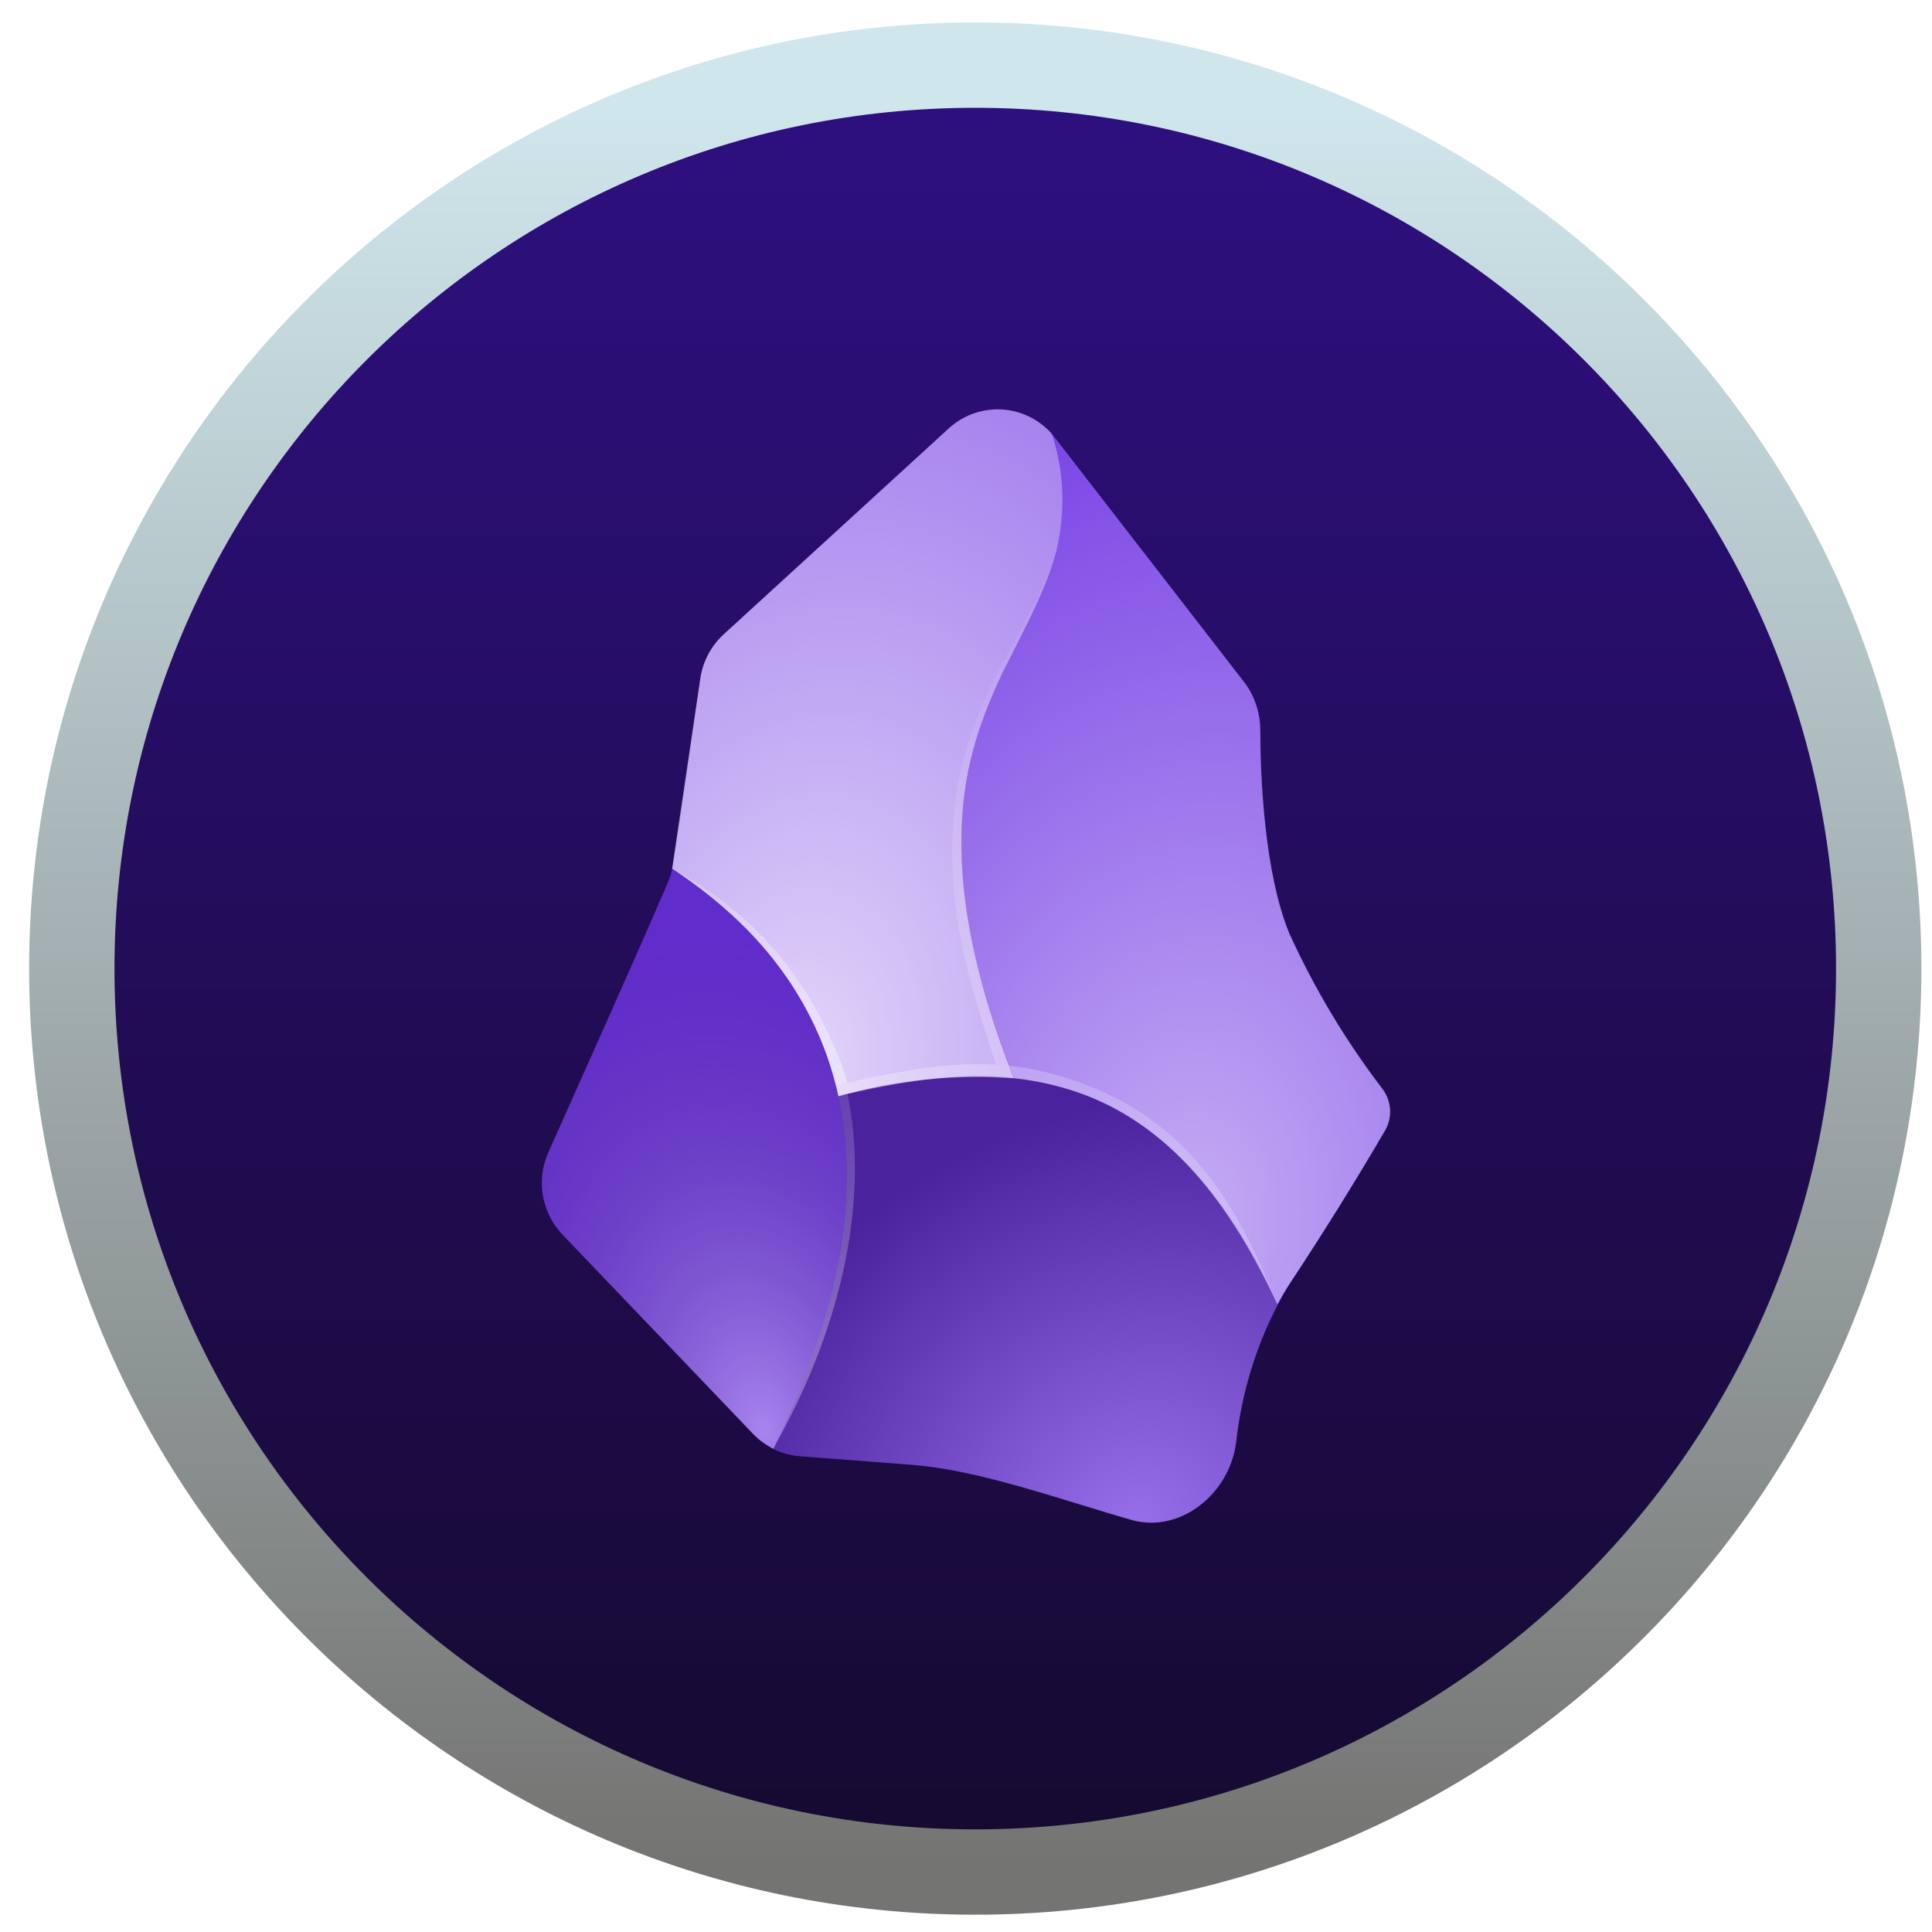
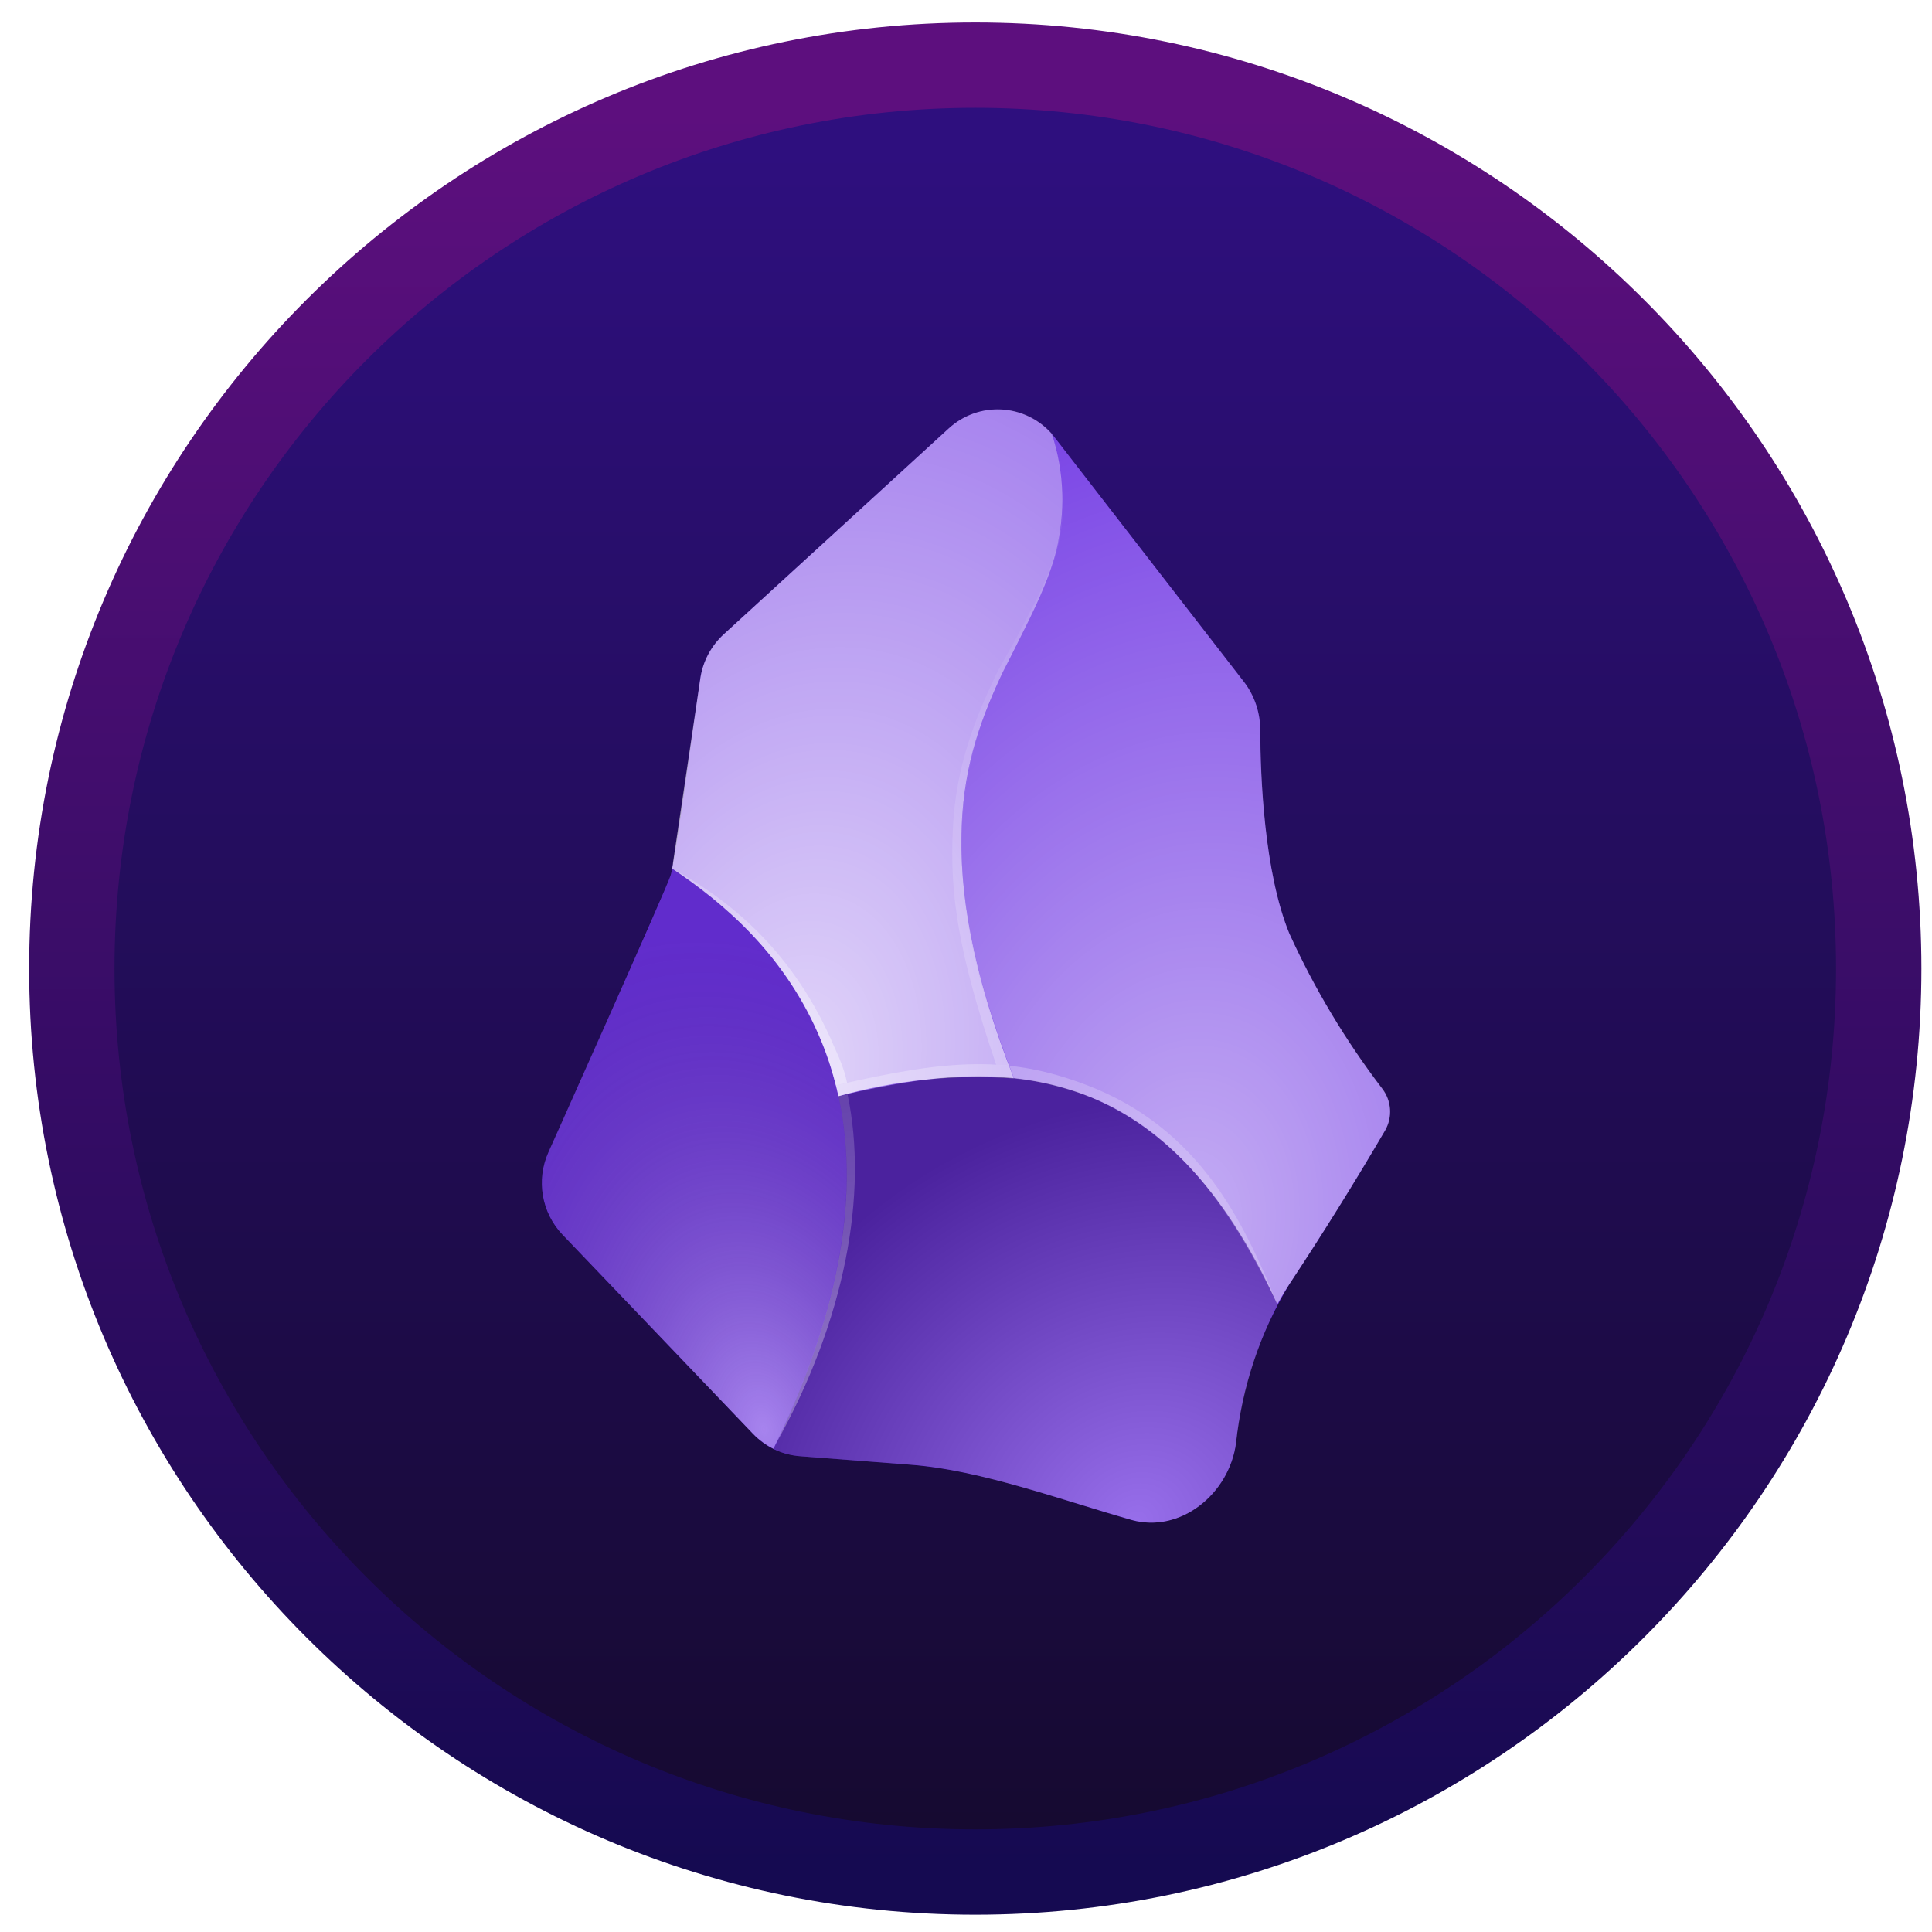
<svg xmlns="http://www.w3.org/2000/svg" width="128" height="128" version="1.1" viewBox="0 0 128 128" id="svg5">
  <defs id="defs4">
    <linearGradient id="linearGradient4546" x1="68.619" x2="68.619" y1="7.411" y2="123.62" gradientUnits="userSpaceOnUse">
-       <stop stop-color="#cfe6ec" offset="0" id="stop1" />
-       <stop stop-color="#747472" offset="1" id="stop2" />
+       <stop stop-color="#cfe6ec" offset="0" id="stop1" style="stop-color:#5d0f7e;stop-opacity:1;" />
+       <stop stop-color="#747472" offset="1" id="stop2" style="stop-color:#150a51;stop-opacity:1;" />
    </linearGradient>
    <linearGradient id="linearGradient4159" x1="68.619" x2="68.619" y1="123.62" y2="7.411" gradientTransform="matrix(.95244 0 0 .95244 3.0728 3.051)" gradientUnits="userSpaceOnUse">
      <stop stop-color="#181818" offset="0" id="stop3" style="stop-color:#160a31;stop-opacity:1;" />
      <stop stop-color="#181818" offset="1" id="stop4" style="stop-color:#2e0f7e;stop-opacity:1;" />
    </linearGradient>
    <radialGradient id="g" cx="0" cy="0" r="1" gradientTransform="matrix(-4.7269,-18.541,12.113,-3.207,24.372,49.54)" gradientUnits="userSpaceOnUse">
      <stop offset="0" stop-color="#fff" stop-opacity=".4" id="stop7" />
      <stop offset="1" stop-opacity=".1" id="stop8" />
    </radialGradient>
    <radialGradient id="h" cx="0" cy="0" r="1" gradientTransform="matrix(4.0376,-31.068,22.551,3.0066,40.384,41.683)" gradientUnits="userSpaceOnUse">
      <stop offset="0" stop-color="#fff" stop-opacity=".6" id="stop9" />
      <stop offset="1" stop-color="#fff" stop-opacity=".1" id="stop10" />
    </radialGradient>
    <radialGradient id="i" cx="0" cy="0" r="1" gradientTransform="matrix(5.6132,-26.157,17.529,3.9086,25.504,36.17)" gradientUnits="userSpaceOnUse">
      <stop offset="0" stop-color="#fff" stop-opacity=".8" id="stop11" />
      <stop offset="1" stop-color="#fff" stop-opacity=".4" id="stop12" />
    </radialGradient>
    <radialGradient id="j" cx="0" cy="0" r="1" gradientTransform="matrix(-7.7798,-13.329,15.067,-9.0198,38.395,52.997)" gradientUnits="userSpaceOnUse">
      <stop offset="0" stop-color="#fff" stop-opacity=".3" id="stop13" />
      <stop offset="1" stop-opacity=".3" id="stop14" />
    </radialGradient>
    <radialGradient id="k" cx="0" cy="0" r="1" gradientTransform="matrix(-2.8559,13.63,-9.06,-2.0044,36.357,21.498)" gradientUnits="userSpaceOnUse">
      <stop offset="0" stop-color="#fff" stop-opacity="0" id="stop15" />
      <stop offset="1" stop-color="#fff" stop-opacity=".2" id="stop16" />
    </radialGradient>
    <radialGradient id="l" cx="0" cy="0" r="1" gradientTransform="matrix(7.0904,7.3161,-15.264,15.334,20.314,29.045)" gradientUnits="userSpaceOnUse">
      <stop offset="0" stop-color="#fff" stop-opacity=".2" id="stop17" />
      <stop offset="1" stop-color="#fff" stop-opacity=".4" id="stop18" />
    </radialGradient>
    <radialGradient id="m" cx="0" cy="0" r="1" gradientTransform="matrix(1.9696,11.826,-24.718,4.3095,27.927,33.906)" gradientUnits="userSpaceOnUse">
      <stop offset="0" stop-color="#fff" stop-opacity=".1" id="stop19" />
      <stop offset="1" stop-color="#fff" stop-opacity=".3" id="stop20" />
    </radialGradient>
    <radialGradient id="n" cx="0" cy="0" r="1" gradientTransform="matrix(-15.953,-8.5187,26.392,-51.112,43.614,43.727)" gradientUnits="userSpaceOnUse">
      <stop offset="0" stop-color="#fff" stop-opacity=".2" id="stop21" />
      <stop offset=".5" stop-color="#fff" stop-opacity=".2" id="stop22" />
      <stop offset="1" stop-color="#fff" stop-opacity=".3" id="stop23" />
    </radialGradient>
    <radialGradient id="radialGradient2" cx="0" cy="0" r="1" gradientTransform="matrix(-4.7269,-18.541,12.113,-3.207,24.372,49.54)" gradientUnits="userSpaceOnUse">
      <stop offset="0" stop-color="#fff" stop-opacity=".4" id="stop1-3" />
      <stop offset="1" stop-opacity=".1" id="stop2-6" />
    </radialGradient>
    <radialGradient id="radialGradient4" cx="0" cy="0" r="1" gradientTransform="matrix(4.0376,-31.068,22.551,3.0066,40.384,41.683)" gradientUnits="userSpaceOnUse">
      <stop offset="0" stop-color="#fff" stop-opacity=".6" id="stop3-7" />
      <stop offset="1" stop-color="#fff" stop-opacity=".1" id="stop4-5" />
    </radialGradient>
    <radialGradient id="radialGradient6" cx="0" cy="0" r="1" gradientTransform="matrix(5.6132,-26.157,17.529,3.9086,25.504,36.17)" gradientUnits="userSpaceOnUse">
      <stop offset="0" stop-color="#fff" stop-opacity=".8" id="stop5" />
      <stop offset="1" stop-color="#fff" stop-opacity=".4" id="stop6" />
    </radialGradient>
    <radialGradient id="radialGradient25" cx="0" cy="0" r="1" gradientTransform="matrix(-7.7798,-13.329,15.067,-9.0198,38.395,52.997)" gradientUnits="userSpaceOnUse">
      <stop offset="0" stop-color="#fff" stop-opacity=".3" id="stop24" />
      <stop offset="1" stop-opacity=".3" id="stop25" />
    </radialGradient>
    <radialGradient id="radialGradient27" cx="0" cy="0" r="1" gradientTransform="matrix(-2.8559,13.63,-9.06,-2.0044,36.357,21.498)" gradientUnits="userSpaceOnUse">
      <stop offset="0" stop-color="#fff" stop-opacity="0" id="stop26" />
      <stop offset="1" stop-color="#fff" stop-opacity=".2" id="stop27" />
    </radialGradient>
    <radialGradient id="radialGradient29" cx="0" cy="0" r="1" gradientTransform="matrix(7.0904,7.3161,-15.264,15.334,20.314,29.045)" gradientUnits="userSpaceOnUse">
      <stop offset="0" stop-color="#fff" stop-opacity=".2" id="stop28" />
      <stop offset="1" stop-color="#fff" stop-opacity=".4" id="stop29" />
    </radialGradient>
    <radialGradient id="radialGradient31" cx="0" cy="0" r="1" gradientTransform="matrix(1.9696,11.826,-24.718,4.3095,27.927,33.906)" gradientUnits="userSpaceOnUse">
      <stop offset="0" stop-color="#fff" stop-opacity=".1" id="stop30" />
      <stop offset="1" stop-color="#fff" stop-opacity=".3" id="stop31" />
    </radialGradient>
    <radialGradient id="radialGradient34" cx="0" cy="0" r="1" gradientTransform="matrix(-15.953,-8.5187,26.392,-51.112,43.614,43.727)" gradientUnits="userSpaceOnUse">
      <stop offset="0" stop-color="#fff" stop-opacity=".2" id="stop32" />
      <stop offset=".5" stop-color="#fff" stop-opacity=".2" id="stop33" />
      <stop offset="1" stop-color="#fff" stop-opacity=".3" id="stop34" />
    </radialGradient>
  </defs>
  <path d="m64.613 1.488c-34.585 1e-7 -62.682 28.098-62.682 62.684s28.096 62.682 62.682 62.682c34.585 0 62.684-28.096 62.684-62.682-1e-5 -34.585-28.098-62.684-62.684-62.684z" color="#000000" color-rendering="auto" fill="url(#linearGradient4546)" image-rendering="auto" shape-rendering="auto" solid-color="#000000" style="block-progression:tb;isolation:auto;mix-blend-mode:normal;text-decoration-color:#000000;text-decoration-line:none;text-decoration-style:solid;text-indent:0;text-transform:none;white-space:normal" id="path4" />
  <circle cx="64.614" cy="64.171" r="57.029" fill="url(#linearGradient4159)" id="circle4" />
  <g fill="#000000" id="g23" style="-webkit-print-color-adjust:exact" transform="matrix(1.756195,0,0,1.756195,7.80028,7.801486)">
    <path fill="#6c31e3" d="m 42.187,50.002 c -0.256,1.914 -2.098,3.408 -3.94,2.897 -2.599,-0.732 -5.613,-1.874 -8.341,-2.085 l -4.165,-0.321 a 2.72,2.72 0 0 1 -1.773,-0.842 l -7.189,-7.516 a 2.83,2.83 0 0 1 -0.532,-3.107 c 0,0 4.442,-9.922 4.609,-10.443 0.168,-0.512 0.768,-5.012 1.123,-7.437 0.097,-0.642 0.41,-1.23 0.886,-1.664 l 8.489,-7.767 a 2.73,2.73 0 0 1 2.073,-0.703 2.75,2.75 0 0 1 1.925,1.054 l 7.14,9.22 c 0.399,0.525 0.614,1.171 0.61,1.834 0,1.744 0.148,5.332 1.094,7.647 a 30.5,30.5 0 0 0 3.505,5.863 c 0.35,0.453 0.393,1.076 0.109,1.574 a 125,125 0 0 1 -3.614,5.803 14.5,14.5 0 0 0 -2.009,5.993" class="fills" id="path7" />
    <defs id="defs8">
      <radialGradient id="radialGradient36" cx="0" cy="0" r="1" gradientTransform="matrix(-4.7269,-18.541,12.113,-3.207,24.372,49.54)" gradientUnits="userSpaceOnUse">
        <stop offset="0" stop-color="#fff" stop-opacity=".4" id="stop35" />
        <stop offset="1" stop-opacity=".1" id="stop36" />
      </radialGradient>
    </defs>
    <path fill="url(#g)" d="m 24.736,50.213 c 3.339,-6.886 3.25,-11.827 1.822,-15.334 -1.3,-3.248 -3.732,-5.292 -5.643,-6.565 a 2.5,2.5 0 0 1 -0.177,0.541 l -4.491,10.173 a 2.835,2.835 0 0 0 0.542,3.107 l 7.179,7.516 c 0.227,0.231 0.492,0.421 0.768,0.562" class="fills" id="path8" style="fill:url(#g)" />
    <defs id="defs10">
      <radialGradient id="radialGradient38" cx="0" cy="0" r="1" gradientTransform="matrix(4.0376,-31.068,22.551,3.0066,40.384,41.683)" gradientUnits="userSpaceOnUse">
        <stop offset="0" stop-color="#fff" stop-opacity=".6" id="stop37" />
        <stop offset="1" stop-color="#fff" stop-opacity=".1" id="stop38" />
      </radialGradient>
    </defs>
    <path fill="url(#h)" d="m 33.816,36.242 c 0.896,0.09 1.773,0.29 2.639,0.611 2.738,1.042 5.229,3.387 7.288,7.908 0.147,-0.261 0.295,-0.512 0.453,-0.752 q 1.886,-2.85 3.614,-5.803 a 1.42,1.42 0 0 0 -0.099,-1.574 30.4,30.4 0 0 1 -3.515,-5.863 c -0.946,-2.305 -1.084,-5.903 -1.094,-7.647 0,-0.661 -0.206,-1.313 -0.61,-1.834 l -7.14,-9.22 -0.118,-0.151 c 0.522,1.754 0.492,3.157 0.167,4.43 -0.295,1.183 -0.846,2.255 -1.427,3.388 a 35,35 0 0 0 -0.582,1.172 14.2,14.2 0 0 0 -1.555,5.813 c -0.099,2.426 0.384,5.463 1.979,9.522" class="fills" id="path10" style="fill:url(#h)" />
    <defs id="defs12">
      <radialGradient id="radialGradient40" cx="0" cy="0" r="1" gradientTransform="matrix(5.6132,-26.157,17.529,3.9086,25.504,36.17)" gradientUnits="userSpaceOnUse">
        <stop offset="0" stop-color="#fff" stop-opacity=".8" id="stop39" />
        <stop offset="1" stop-color="#fff" stop-opacity=".4" id="stop40" />
      </radialGradient>
    </defs>
    <path fill="url(#i)" d="m 33.806,36.242 c -1.585,-4.059 -2.068,-7.096 -1.969,-9.522 0.098,-2.405 0.787,-4.209 1.555,-5.813 l 0.591,-1.172 c 0.572,-1.133 1.113,-2.205 1.418,-3.388 0.363,-1.462 0.305,-3 -0.167,-4.43 a 2.724,2.724 0 0 0 -3.88,-0.2 l -8.489,7.767 a 2.82,2.82 0 0 0 -0.886,1.664 l -1.034,6.975 c 0,0.071 -0.02,0.131 -0.03,0.201 1.911,1.263 4.333,3.307 5.643,6.545 0.256,0.641 0.473,1.312 0.63,2.044 a 19.1,19.1 0 0 1 6.618,-0.671" class="fills" id="path12" style="fill:url(#i)" />
    <defs id="defs14">
      <radialGradient id="radialGradient42" cx="0" cy="0" r="1" gradientTransform="matrix(-7.7798,-13.329,15.067,-9.0198,38.395,52.997)" gradientUnits="userSpaceOnUse">
        <stop offset="0" stop-color="#fff" stop-opacity=".3" id="stop41" />
        <stop offset="1" stop-opacity=".3" id="stop42" />
      </radialGradient>
    </defs>
    <path fill="url(#j)" d="m 38.257,52.899 c 1.832,0.511 3.674,-0.983 3.93,-2.907 a 15.5,15.5 0 0 1 1.565,-5.231 c -2.068,-4.521 -4.559,-6.866 -7.287,-7.908 -2.905,-1.103 -6.066,-0.732 -9.277,0.06 0.719,3.317 0.296,7.657 -2.442,13.3 0.305,0.16 0.65,0.25 0.995,0.28 l 4.323,0.331 c 2.344,0.17 5.84,1.403 8.193,2.075" class="fills" id="path14" style="fill:url(#j)" />
    <defs id="defs16">
      <radialGradient id="radialGradient44" cx="0" cy="0" r="1" gradientTransform="matrix(-2.8559,13.63,-9.06,-2.0044,36.357,21.498)" gradientUnits="userSpaceOnUse">
        <stop offset="0" stop-color="#fff" stop-opacity="0" id="stop43" />
        <stop offset="1" stop-color="#fff" stop-opacity=".2" id="stop44" />
      </radialGradient>
    </defs>
    <path fill="url(#k)" fill-rule="evenodd" d="m 31.856,26.57 c -0.108,2.405 0.187,5.152 1.773,9.201 L 33.136,35.72 c -1.427,-4.219 -1.743,-6.384 -1.634,-8.819 0.098,-2.436 0.876,-4.31 1.644,-5.913 0.197,-0.401 0.65,-1.153 0.847,-1.534 0.571,-1.132 0.955,-1.724 1.28,-2.756 0.473,-1.443 0.375,-2.125 0.316,-2.806 0.364,2.455 -1.025,4.59 -2.068,6.765 a 14.55,14.55 0 0 0 -1.665,5.913" class="fills" clip-rule="evenodd" id="path16" style="fill:url(#k)" />
    <defs id="defs18">
      <radialGradient id="radialGradient46" cx="0" cy="0" r="1" gradientTransform="matrix(7.0904,7.3161,-15.264,15.334,20.314,29.045)" gradientUnits="userSpaceOnUse">
        <stop offset="0" stop-color="#fff" stop-opacity=".2" id="stop45" />
        <stop offset="1" stop-color="#fff" stop-opacity=".4" id="stop46" />
      </radialGradient>
    </defs>
    <path fill="url(#l)" fill-rule="evenodd" d="m 27.031,35.049 c 0.197,0.441 0.364,0.802 0.482,1.353 l -0.423,0.1 C 26.922,35.861 26.794,35.4 26.548,34.848 25.11,31.411 22.806,29.637 20.935,28.334 c 2.265,1.243 4.599,3.197 6.096,6.715" class="fills" clip-rule="evenodd" id="path18" style="fill:url(#l)" />
    <defs id="defs20">
      <radialGradient id="radialGradient48" cx="0" cy="0" r="1" gradientTransform="matrix(1.9696,11.826,-24.718,4.3095,27.927,33.906)" gradientUnits="userSpaceOnUse">
        <stop offset="0" stop-color="#fff" stop-opacity=".1" id="stop47" />
        <stop offset="1" stop-color="#fff" stop-opacity=".3" id="stop48" />
      </radialGradient>
    </defs>
    <path fill="url(#m)" fill-rule="evenodd" d="m 27.533,36.843 c 0.788,3.758 -0.098,8.539 -2.708,13.189 2.186,-4.61 3.25,-9.03 2.363,-13.129 z" class="fills" clip-rule="evenodd" id="path20" style="fill:url(#m)" />
    <defs id="defs23">
      <radialGradient id="radialGradient51" cx="0" cy="0" r="1" gradientTransform="matrix(-15.953,-8.5187,26.392,-51.112,43.614,43.727)" gradientUnits="userSpaceOnUse">
        <stop offset="0" stop-color="#fff" stop-opacity=".2" id="stop49" />
        <stop offset=".5" stop-color="#fff" stop-opacity=".2" id="stop50" />
        <stop offset="1" stop-color="#fff" stop-opacity=".3" id="stop51" />
      </radialGradient>
    </defs>
    <path fill="url(#n)" fill-rule="evenodd" d="m 36.554,36.492 c 4.283,1.634 5.938,5.212 7.169,8.208 -1.527,-3.127 -3.644,-6.584 -7.327,-7.867 -2.797,-0.982 -5.16,-0.862 -9.208,0.07 L 27.1,36.502 c 4.293,-1.002 6.539,-1.122 9.454,-0.01" class="fills" clip-rule="evenodd" id="path23" style="fill:url(#n)" />
  </g>
</svg>
